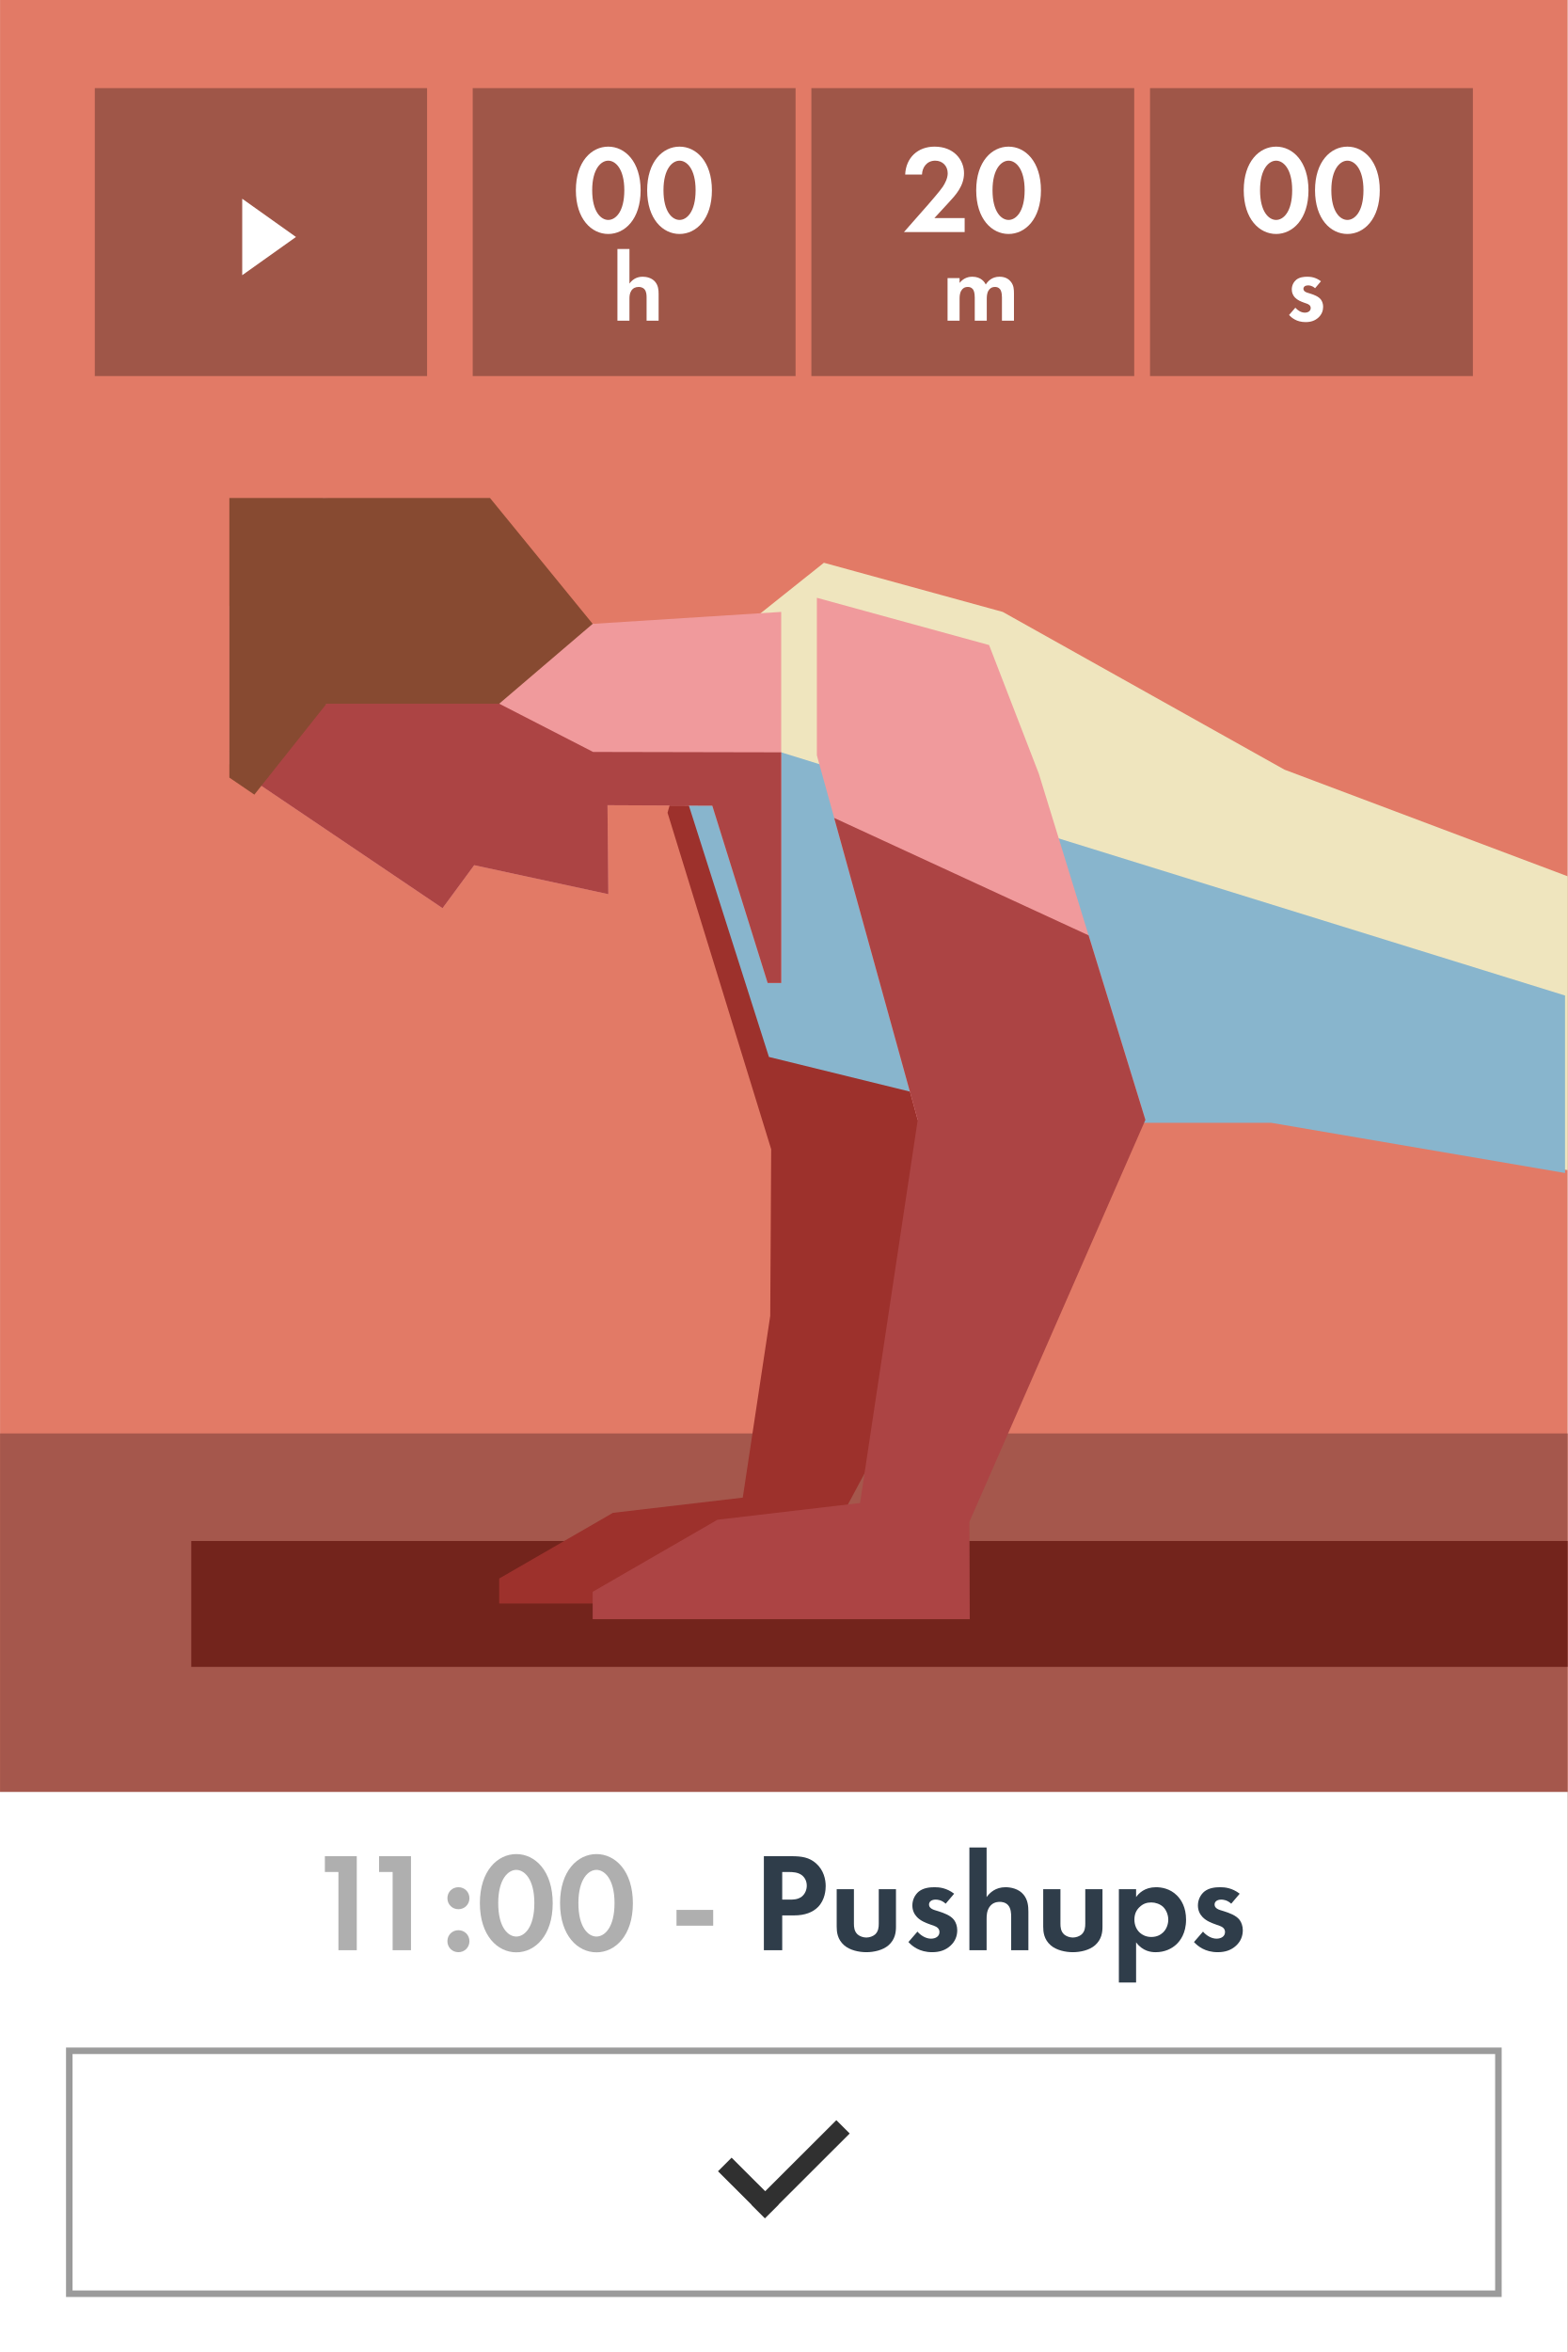
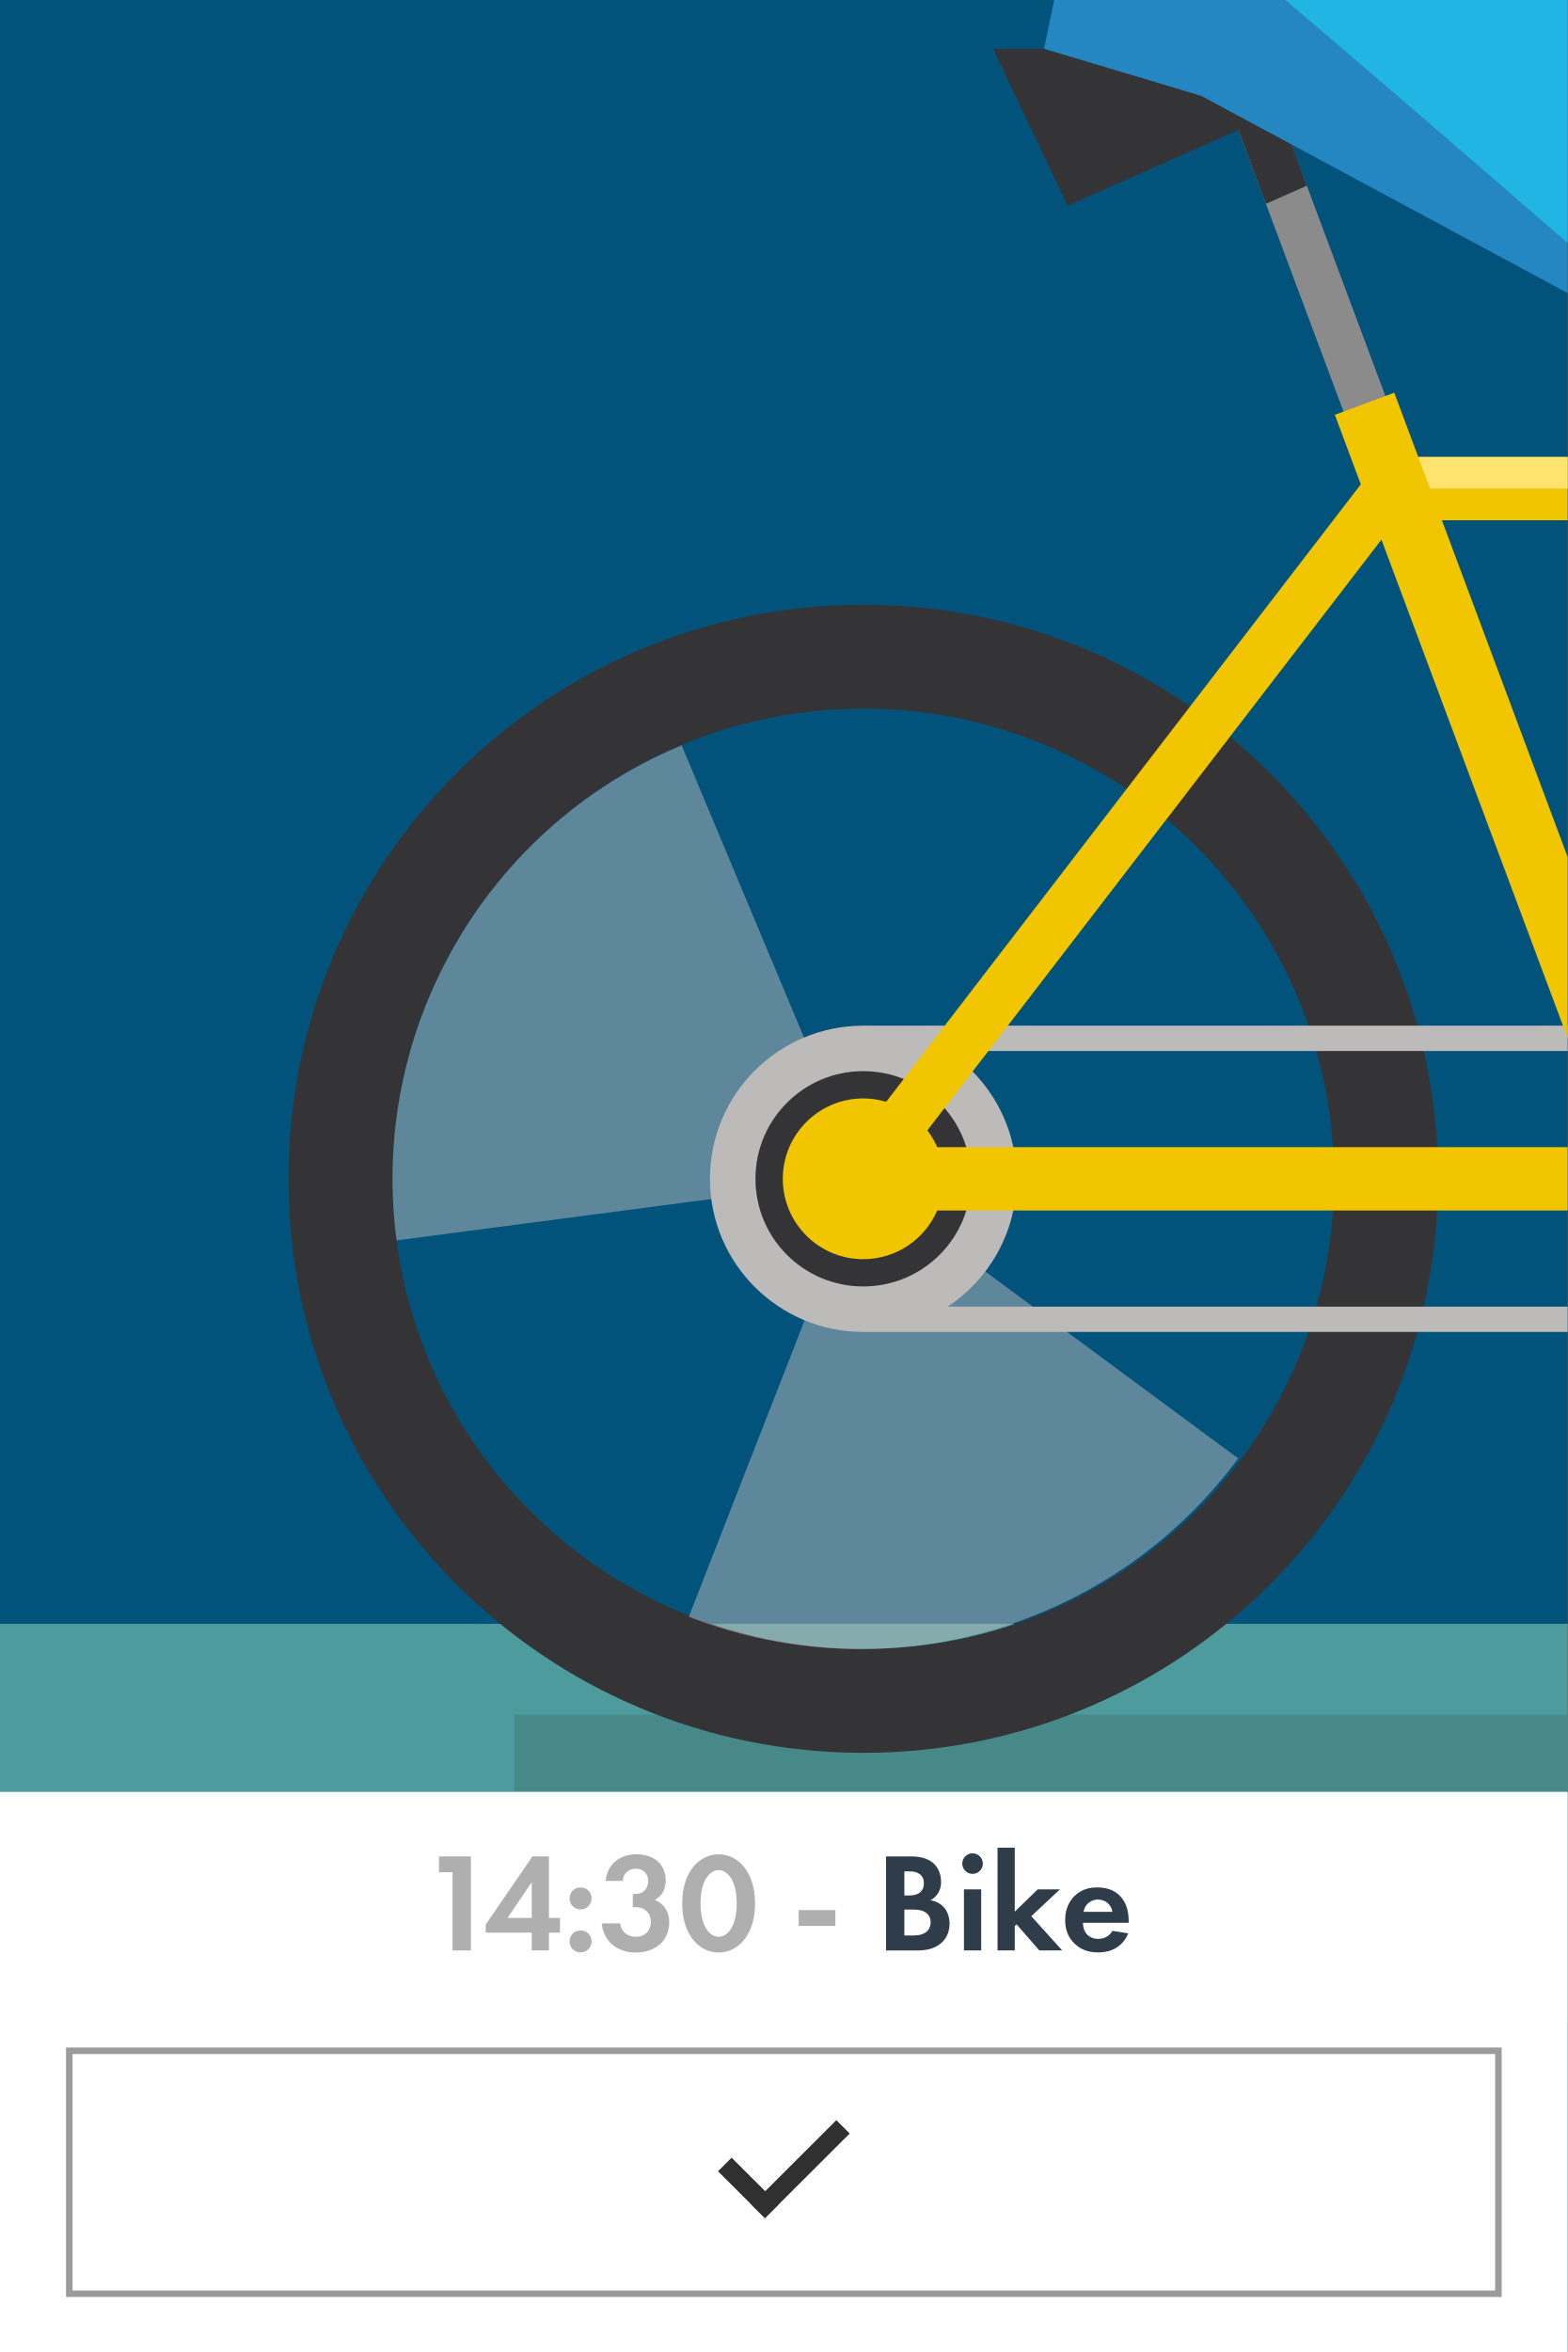
<svg xmlns="http://www.w3.org/2000/svg" version="1.1" id="Слой_2" x="0px" y="0px" width="240px" height="360px" viewBox="0 0 240 360" enable-background="new 0 0 240 360" xml:space="preserve">
  <g>
-     <rect x="0.008" y="0" fill="#E27A66" width="239.984" height="359.999" />
-     <rect x="0.008" y="219.405" fill="#A5574C" width="239.984" height="140.595" />
-     <rect x="29.279" y="235.868" fill="#73241C" width="210.713" height="19.265" />
-     <polygon fill="#9D312C" points="153.508,175.81 138.641,127.524 121.757,105.228 108.797,100.873 102.196,124.401 118.062,175.905    117.917,201.406 113.713,229.228 93.832,231.558 76.424,241.608 76.424,245.429 129.011,245.429 129.011,231.763 145.275,201.406     " />
-     <polygon fill="#EFE5BE" points="126.133,86.138 153.51,93.659 196.647,117.806 239.992,134.124 239.992,179.096 195.008,171.412    159.137,171.412 118.113,161.333 100.637,106.462  " />
-     <polygon fill="#88B5CD" points="239.597,179.542 239.597,152.377 101.032,109.394 117.717,161.778 158.741,171.859    194.613,171.859  " />
-     <polygon fill="#F09A9C" points="119.596,104.091 119.596,93.659 90.258,95.519 76.52,79.03 49.456,76.223 35.113,92.745    35.113,116.972 67.751,139.004 72.594,132.426 93.129,136.86 93.004,123.245 109.049,123.317 117.523,150.449 119.596,150.449  " />
-     <polygon fill="#F09A9C" points="175.351,171.412 140.497,171.412 125.057,115.614 125.057,91.499 151.423,98.732 159.032,118.409     " />
-     <polygon fill="#AC4444" points="127.71,125.198 166.653,143.164 175.351,171.412 148.413,232.919 148.46,247.836 90.733,247.836    90.733,243.644 109.843,232.611 131.668,230.052 140.497,171.412  " />
-     <polygon fill="#AC4444" points="40.01,120.278 67.751,139.004 72.594,132.426 93.129,136.86 93.004,123.245 109.049,123.317    117.523,150.449 119.596,150.449 119.596,115.153 90.798,115.093 76.424,107.709 49.994,107.709 35.113,114.975  " />
-     <polygon fill="#874A31" points="90.733,95.488 75.015,76.223 49.456,76.223 35.113,76.223 35.113,119.021 38.939,121.628    49.994,107.709 76.424,107.709  " />
+     <rect y="0" fill="#141413" width="240" height="359.999" />
+     <rect fill="#02537C" width="240" height="248.548" />
+     <rect y="248.548" fill="#4E9B9E" width="240" height="111.451" />
+     <rect x="78.719" y="262.447" fill="#478989" width="161.281" height="11.691" />
+     <rect y="309.63" fill="#157256" width="240" height="50.369" />
+     <path fill="#343436" d="M132.156,92.565c-48.597,0-87.997,39.338-87.997,87.865c0,48.524,39.4,87.862,87.997,87.862   c48.601,0,87.999-39.338,87.999-87.862C220.155,131.903,180.757,92.565,132.156,92.565z M132.156,252.387   c-39.801,0-72.068-32.217-72.068-71.957c0-39.742,32.267-71.96,72.068-71.96c39.805,0,72.07,32.218,72.07,71.96   C204.226,220.17,171.961,252.387,132.156,252.387z" />
+     <path opacity="0.5" fill="#BCBBBC" d="M60.719,189.853l71.437-9.385l-27.805-66.386c-14.946,6.233-27.89,17.503-36.005,32.943   C61.16,160.699,58.833,175.626,60.719,189.853z" />
+     <path opacity="0.5" fill="#BCBBBC" d="M189.556,223.228L131.64,180.43l-26.187,67.038c15.085,5.885,32.238,6.754,48.819,1.278   C168.955,243.896,181.013,234.772,189.556,223.228z" />
+     <path fill="#BCBBBA" d="M240,156.991H132.156c-12.962,0-23.471,10.494-23.471,23.439c0,12.943,10.509,23.437,23.471,23.437H240   v-3.874h-94.919c6.356-4.194,10.552-11.388,10.552-19.563s-4.195-15.369-10.55-19.563H240V156.991z" />
+     <path fill="#343436" d="M148.662,180.43c0,9.1-7.388,16.477-16.506,16.477c-9.114,0-16.502-7.377-16.502-16.477   c0-9.102,7.388-16.479,16.502-16.479C141.274,163.951,148.662,171.328,148.662,180.43z" />
+     <polygon fill="#8C8B8B" points="236.324,145.039 189.273,19.066 195.679,16.68 230.761,110.609  " />
+     <path fill="#F2C501" d="M240,69.941h-22.876l-3.673-9.833l-9.097,3.387l3.973,10.64l-72.66,94.507   c-1.113-0.33-2.289-0.514-3.51-0.514c-6.801,0-12.317,5.508-12.317,12.303c0,6.792,5.516,12.3,12.317,12.3   c5.081,0,9.441-3.072,11.327-7.455H240v-9.692h-96.518c-0.396-0.922-0.911-1.778-1.511-2.568l69.517-90.417L240,158.929v-27.737   l-19.257-51.559H240V69.941z" />
+     <polygon fill="#343436" points="229.027,7.466 152.021,7.466 163.451,31.494 189.583,19.896 193.805,31.195 200.065,28.42    196.776,19.479 229.027,19.479  " />
+     <polygon fill="#2587C1" points="200.065,0 161.388,0 159.841,7.466 183.906,14.674 240,44.853 240,0  " />
+     <path fill="#20B5E3" d="M240,37.201V0h-43.212C210.766,11.892,227.33,26.209,240,37.201z" />
+     <polygon fill="#FFE36E" points="217.122,69.941 218.932,74.786 240,74.786 240,69.941  " />
  </g>
  <g>
-     <rect y="274.275" fill="#FFFFFF" width="240" height="85.725" />
+     <rect y="274.274" fill="#FFFFFF" width="240" height="85.726" />
    <g>
-       <path fill="#9B9B9B" d="M229.892,351.579H10.108v-38.18h219.783V351.579z M11.106,350.583h217.788v-36.188H11.106V350.583z" />
+       <path fill="#9B9B9B" d="M229.892,351.578H10.108v-38.18h219.785V351.578z M11.105,350.582h217.79v-36.188H11.105V350.582z" />
    </g>
-     <polygon fill="#303030" points="130.082,326.555 128.038,324.515 117.145,335.39 112.002,330.255 109.918,332.335 115.062,337.47    115.043,337.487 117.088,339.53 117.105,339.511 117.123,339.528 119.207,337.448 119.189,337.432  " />
+     <polygon fill="#303030" points="130.081,326.554 128.038,324.513 117.145,335.389 112.001,330.253 109.919,332.334 115.062,337.47    115.043,337.487 117.088,339.529 117.106,339.51 117.123,339.528 119.206,337.447 119.189,337.43  " />
  </g>
  <g>
-     <path fill="#AFAFAF" d="M51.811,286.529h-2.074v-2.417h4.883v14.391h-2.809V286.529z" />
-     <path fill="#AFAFAF" d="M60.109,286.529h-2.074v-2.417h4.883v14.391h-2.809V286.529z" />
-     <path fill="#AFAFAF" d="M70.18,288.859c0.951,0,1.685,0.733,1.685,1.683s-0.735,1.683-1.685,1.683s-1.685-0.733-1.685-1.683   S69.229,288.859,70.18,288.859z M70.18,295.439c0.951,0,1.685,0.733,1.685,1.683c0,0.949-0.735,1.683-1.685,1.683   s-1.685-0.733-1.685-1.683C68.495,296.172,69.229,295.439,70.18,295.439z" />
-     <path fill="#AFAFAF" d="M73.465,291.297c0-4.941,2.701-7.509,5.575-7.509c2.874,0,5.575,2.568,5.575,7.53   c0,4.941-2.701,7.508-5.575,7.508C76.166,298.826,73.465,296.259,73.465,291.297z M76.274,291.297c0,3.754,1.534,5.113,2.766,5.113   c1.231,0,2.765-1.359,2.765-5.113c0-3.732-1.556-5.091-2.765-5.091C77.83,286.205,76.274,287.564,76.274,291.297z" />
-     <path fill="#AFAFAF" d="M85.739,291.297c0-4.941,2.701-7.509,5.575-7.509c2.874,0,5.575,2.568,5.575,7.53   c0,4.941-2.701,7.508-5.575,7.508C88.44,298.826,85.739,296.259,85.739,291.297z M88.548,291.297c0,3.754,1.534,5.113,2.765,5.113   c1.231,0,2.766-1.359,2.766-5.113c0-3.732-1.556-5.091-2.766-5.091C90.104,286.205,88.548,287.564,88.548,291.297z" />
-     <path fill="#AFAFAF" d="M103.567,292.332h5.617v2.417h-5.617V292.332z" />
-     <path fill="#2F3D4A" d="M121.134,284.112c1.62,0,2.744,0.173,3.803,1.101c1.167,1.036,1.469,2.438,1.469,3.473   c0,0.561-0.087,2.114-1.188,3.215c-0.799,0.799-1.988,1.273-3.651,1.273h-1.816v5.329h-2.809v-14.391H121.134z M119.751,290.757   h1.146c0.541,0,1.231,0,1.836-0.452c0.518-0.41,0.778-1.057,0.778-1.683c0-0.799-0.389-1.338-0.8-1.639   c-0.584-0.409-1.318-0.453-1.988-0.453h-0.972V290.757z" />
-     <path fill="#2F3D4A" d="M130.729,289.161v5.286c0,0.496,0.044,1.165,0.562,1.64c0.324,0.281,0.843,0.475,1.339,0.475   c0.498,0,1.016-0.194,1.34-0.475c0.518-0.475,0.561-1.143,0.561-1.64v-5.286h2.636v5.717c0,0.841-0.108,1.964-1.145,2.87   c-0.865,0.755-2.247,1.057-3.393,1.057c-1.145,0-2.528-0.302-3.392-1.057c-1.037-0.906-1.146-2.028-1.146-2.87v-5.717H130.729z" />
-     <path fill="#2F3D4A" d="M144.775,291.383c-0.627-0.582-1.254-0.626-1.534-0.626c-0.627,0-1.015,0.302-1.015,0.756   c0,0.237,0.107,0.604,0.842,0.841l0.626,0.195c0.735,0.237,1.837,0.604,2.377,1.337c0.281,0.389,0.475,0.949,0.475,1.553   c0,0.841-0.281,1.683-1.036,2.373c-0.757,0.691-1.664,0.992-2.809,0.992c-1.944,0-3.047-0.928-3.63-1.553l1.382-1.596   c0.518,0.604,1.297,1.079,2.075,1.079c0.734,0,1.296-0.367,1.296-1.014c0-0.583-0.475-0.82-0.82-0.948l-0.606-0.216   c-0.669-0.237-1.448-0.539-2.009-1.122c-0.433-0.453-0.714-1.036-0.714-1.791c0-0.906,0.433-1.661,0.973-2.114   c0.734-0.582,1.685-0.669,2.441-0.669c0.692,0,1.794,0.087,2.982,0.992L144.775,291.383z" />
-     <path fill="#2F3D4A" d="M148.406,282.775h2.636v7.594c0.497-0.691,1.383-1.51,2.895-1.51c0.821,0,2.031,0.237,2.766,1.143   c0.649,0.798,0.735,1.726,0.735,2.632v5.869h-2.636v-5.091c0-0.518-0.022-1.339-0.498-1.835c-0.41-0.431-0.971-0.475-1.231-0.475   c-0.691,0-1.232,0.237-1.62,0.82c-0.39,0.605-0.411,1.273-0.411,1.813v4.768h-2.636V282.775z" />
-     <path fill="#2F3D4A" d="M162.344,289.161v5.286c0,0.496,0.044,1.165,0.562,1.64c0.324,0.281,0.843,0.475,1.339,0.475   c0.497,0,1.016-0.194,1.339-0.475c0.519-0.475,0.562-1.143,0.562-1.64v-5.286h2.636v5.717c0,0.841-0.108,1.964-1.145,2.87   c-0.865,0.755-2.247,1.057-3.393,1.057c-1.145,0-2.528-0.302-3.392-1.057c-1.037-0.906-1.146-2.028-1.146-2.87v-5.717H162.344z" />
-     <path fill="#2F3D4A" d="M173.927,303.443h-2.636v-14.282h2.636v1.209c0.41-0.582,1.318-1.51,3.046-1.51   c0.821,0,2.139,0.194,3.198,1.251c0.692,0.691,1.405,1.856,1.405,3.711c0,2.115-0.929,3.258-1.469,3.776   c-0.713,0.669-1.793,1.208-3.177,1.208c-0.649,0-1.967-0.108-3.003-1.51V303.443z M174.553,291.814   c-0.584,0.496-0.885,1.144-0.885,2.006c0,0.863,0.345,1.575,0.864,2.029c0.345,0.302,0.907,0.626,1.728,0.626   c0.865,0,1.426-0.346,1.772-0.669c0.562-0.517,0.821-1.295,0.821-1.985c0-0.69-0.281-1.467-0.8-1.963   c-0.475-0.431-1.166-0.668-1.793-0.668C175.569,291.189,175.029,291.383,174.553,291.814z" />
-     <path fill="#2F3D4A" d="M188.491,291.383c-0.626-0.582-1.253-0.626-1.534-0.626c-0.626,0-1.015,0.302-1.015,0.756   c0,0.237,0.108,0.604,0.843,0.841l0.626,0.195c0.735,0.237,1.837,0.604,2.377,1.337c0.281,0.389,0.475,0.949,0.475,1.553   c0,0.841-0.282,1.683-1.037,2.373c-0.756,0.691-1.664,0.992-2.808,0.992c-1.945,0-3.047-0.928-3.631-1.553l1.383-1.596   c0.518,0.604,1.297,1.079,2.074,1.079c0.734,0,1.297-0.367,1.297-1.014c0-0.583-0.475-0.82-0.821-0.948l-0.605-0.216   c-0.67-0.237-1.447-0.539-2.009-1.122c-0.433-0.453-0.714-1.036-0.714-1.791c0-0.906,0.433-1.661,0.973-2.114   c0.735-0.582,1.685-0.669,2.441-0.669c0.692,0,1.793,0.087,2.982,0.992L188.491,291.383z" />
-   </g>
-   <g>
-     <g>
-       <rect x="14.513" y="13.488" opacity="0.3" width="50.873" height="44.072" />
-       <rect x="72.369" y="13.488" opacity="0.3" width="49.426" height="44.072" />
-       <rect x="124.215" y="13.488" opacity="0.3" width="49.425" height="44.072" />
-       <rect x="176.06" y="13.488" opacity="0.3" width="49.425" height="44.072" />
-     </g>
-     <polygon fill="#FFFFFF" points="37.082,30.419 37.082,36.271 37.082,42.122 45.311,36.271  " />
-     <g>
-       <path fill="#FFFFFF" d="M88.162,29.118c0-4.392,2.401-6.674,4.956-6.674c2.554,0,4.955,2.282,4.955,6.693    c0,4.393-2.401,6.675-4.955,6.675C90.563,35.812,88.162,33.529,88.162,29.118z M90.66,29.118c0,3.337,1.364,4.546,2.459,4.546    c1.095,0,2.459-1.209,2.459-4.546c0-3.318-1.383-4.526-2.459-4.526S90.66,25.8,90.66,29.118z" />
-       <path fill="#FFFFFF" d="M99.076,29.118c0-4.392,2.401-6.674,4.955-6.674c2.555,0,4.956,2.282,4.956,6.693    c0,4.393-2.401,6.675-4.956,6.675C101.477,35.812,99.076,33.529,99.076,29.118z M101.573,29.118c0,3.337,1.364,4.546,2.459,4.546    c1.095,0,2.459-1.209,2.459-4.546c0-3.318-1.382-4.526-2.459-4.526C102.956,24.592,101.573,25.8,101.573,29.118z" />
-     </g>
-     <g>
-       <path fill="#FFFFFF" d="M94.523,38.108h1.84v5.301c0.348-0.481,0.965-1.054,2.021-1.054c0.574,0,1.418,0.166,1.931,0.798    c0.453,0.557,0.513,1.205,0.513,1.837v4.097h-1.84v-3.555c0-0.361-0.016-0.934-0.347-1.28c-0.287-0.301-0.679-0.331-0.86-0.331    c-0.483,0-0.86,0.165-1.131,0.572c-0.272,0.422-0.287,0.889-0.287,1.265v3.328h-1.84V38.108z" />
-     </g>
-     <g>
-       <path fill="#FFFFFF" d="M145.064,42.566h1.84v0.738c0.695-0.873,1.554-0.949,1.946-0.949c1.373,0,1.901,0.858,2.066,1.19    c0.317-0.512,0.965-1.19,2.097-1.19c1.01,0,1.508,0.467,1.764,0.798c0.423,0.557,0.453,1.115,0.453,1.837v4.097h-1.84v-3.555    c0-0.768-0.167-1.114-0.302-1.28c-0.242-0.301-0.573-0.331-0.754-0.331c-0.498,0-0.814,0.225-1.011,0.572    c-0.241,0.392-0.256,0.919-0.256,1.265v3.328h-1.84v-3.555c0-0.768-0.166-1.114-0.302-1.28c-0.241-0.301-0.573-0.331-0.754-0.331    c-0.498,0-0.814,0.225-1.01,0.572c-0.242,0.392-0.257,0.919-0.257,1.265v3.328h-1.84V42.566z" />
-     </g>
-     <g>
-       <path fill="#FFFFFF" d="M201.325,44.117c-0.437-0.406-0.875-0.436-1.072-0.436c-0.437,0-0.709,0.211-0.709,0.527    c0,0.166,0.076,0.422,0.588,0.588l0.437,0.136c0.513,0.165,1.283,0.422,1.66,0.934c0.196,0.271,0.331,0.662,0.331,1.084    c0,0.587-0.196,1.175-0.724,1.657c-0.528,0.482-1.161,0.693-1.961,0.693c-1.357,0-2.126-0.648-2.534-1.084l0.965-1.115    c0.361,0.422,0.905,0.753,1.448,0.753c0.513,0,0.905-0.256,0.905-0.708c0-0.407-0.331-0.572-0.573-0.663l-0.423-0.15    c-0.468-0.166-1.01-0.377-1.403-0.783c-0.301-0.317-0.498-0.723-0.498-1.25c0-0.633,0.302-1.16,0.679-1.476    c0.513-0.407,1.177-0.467,1.705-0.467c0.482,0,1.252,0.06,2.082,0.693L201.325,44.117z" />
-     </g>
-     <g>
-       <path fill="#FFFFFF" d="M190.406,29.118c0-4.392,2.401-6.674,4.956-6.674c2.554,0,4.955,2.282,4.955,6.693    c0,4.393-2.401,6.675-4.955,6.675C192.808,35.812,190.406,33.529,190.406,29.118z M192.904,29.118    c0,3.337,1.364,4.546,2.459,4.546c1.095,0,2.459-1.209,2.459-4.546c0-3.318-1.383-4.526-2.459-4.526S192.904,25.8,192.904,29.118z    " />
-       <path fill="#FFFFFF" d="M201.32,29.118c0-4.392,2.401-6.674,4.955-6.674c2.555,0,4.956,2.282,4.956,6.693    c0,4.393-2.401,6.675-4.956,6.675C203.722,35.812,201.32,33.529,201.32,29.118z M203.817,29.118c0,3.337,1.364,4.546,2.459,4.546    c1.095,0,2.459-1.209,2.459-4.546c0-3.318-1.382-4.526-2.459-4.526C205.2,24.592,203.817,25.8,203.817,29.118z" />
-     </g>
-     <g>
-       <path fill="#FFFFFF" d="M142.148,31.246c0.23-0.269,1.728-1.975,2.189-2.666c0.346-0.517,0.75-1.304,0.75-2.052    c0-1.151-0.826-1.937-1.902-1.937c-1.306,0-1.997,1.035-2.036,2.129h-2.574c0.115-2.608,1.959-4.277,4.495-4.277    c2.977,0,4.514,2.033,4.514,4.066c0,1.975-1.326,3.395-2.324,4.469l-2.209,2.398h4.63v2.148h-9.297L142.148,31.246z" />
-       <path fill="#FFFFFF" d="M149.45,29.118c0-4.392,2.401-6.674,4.955-6.674c2.555,0,4.956,2.282,4.956,6.693    c0,4.393-2.401,6.675-4.956,6.675C151.851,35.812,149.45,33.529,149.45,29.118z M151.947,29.118c0,3.337,1.364,4.546,2.459,4.546    c1.095,0,2.459-1.209,2.459-4.546c0-3.318-1.382-4.526-2.459-4.526C153.33,24.592,151.947,25.8,151.947,29.118z" />
-     </g>
+     <path fill="#AFAFAF" d="M69.283,286.561h-2.075v-2.416h4.883v14.39h-2.808V286.561z" />
+     <path fill="#AFAFAF" d="M84.041,293.572h1.685v2.244h-1.685v2.719h-2.636v-2.719h-7.043v-1.251l7.151-10.421h2.528V293.572z    M81.405,293.572v-5.479l-3.715,5.479H81.405z" />
+     <path fill="#AFAFAF" d="M88.882,288.891c0.951,0,1.686,0.733,1.686,1.683c0,0.95-0.735,1.684-1.686,1.684   c-0.951,0-1.685-0.734-1.685-1.684C87.197,289.625,87.932,288.891,88.882,288.891z M88.882,295.472   c0.951,0,1.686,0.734,1.686,1.682c0,0.949-0.735,1.684-1.686,1.684c-0.951,0-1.685-0.734-1.685-1.684   C87.197,296.205,87.932,295.472,88.882,295.472z" />
+     <path fill="#AFAFAF" d="M92.708,287.899c0.259-2.611,2.226-4.078,4.689-4.078c2.766,0,4.515,1.553,4.515,3.97   c0,0.755-0.15,2.18-1.663,3.02c0.583,0.237,2.202,1.057,2.202,3.43c0,2.956-2.289,4.618-5.141,4.618   c-2.765,0-4.948-1.705-5.186-4.466h2.809c0.172,1.188,1.016,2.05,2.397,2.05c1.622,0,2.313-1.187,2.313-2.288   c0-1.057-0.648-2.244-2.398-2.244h-0.367v-2.027h0.39c1.382,0,1.965-0.971,1.965-1.963c0-1.144-0.755-1.899-1.902-1.899   c-0.993,0-1.922,0.647-1.987,1.877H92.708z" />
+     <path fill="#AFAFAF" d="M104.441,291.33c0-4.941,2.701-7.509,5.576-7.509c2.875,0,5.574,2.568,5.574,7.53   c0,4.94-2.699,7.508-5.574,7.508C107.143,298.859,104.441,296.291,104.441,291.33z M107.251,291.33   c0,3.754,1.534,5.113,2.766,5.113c1.231,0,2.766-1.359,2.766-5.113c0-3.733-1.556-5.091-2.766-5.091   C108.806,286.238,107.251,287.597,107.251,291.33z" />
+     <path fill="#AFAFAF" d="M122.27,292.364h5.619v2.417h-5.619V292.364z" />
+     <path fill="#2F3D4A" d="M139.212,284.145c0.798,0,2.355,0,3.52,0.906c0.844,0.647,1.34,1.769,1.34,2.978   c0,1.855-1.232,2.611-1.621,2.827c0.951,0.15,1.514,0.561,1.88,0.906c0.865,0.819,1.037,1.942,1.037,2.696   c0,0.842-0.238,2.028-1.232,2.913c-1.079,0.95-2.398,1.165-3.651,1.165h-4.841v-14.39H139.212z M138.454,290.121h0.801   c0.432,0,2.182-0.043,2.182-1.877c0-1.316-1.015-1.813-2.162-1.813h-0.821V290.121z M138.454,296.248h1.212   c0.517,0,1.296-0.022,1.922-0.389c0.692-0.408,0.886-1.099,0.886-1.661c0-0.452-0.152-1.228-1.06-1.639   c-0.604-0.28-1.318-0.28-1.923-0.28h-1.038V296.248z" />
+     <path fill="#2F3D4A" d="M148.893,283.67c0.864,0,1.577,0.712,1.577,1.575c0,0.863-0.713,1.575-1.577,1.575   c-0.865,0-1.578-0.712-1.578-1.575C147.315,284.382,148.028,283.67,148.893,283.67z M150.211,289.194v9.341h-2.637v-9.341H150.211z   " />
+     <path fill="#2F3D4A" d="M155.353,282.807v9.795l3.5-3.408h3.414l-4.386,4.099l4.731,5.242h-3.501l-3.479-3.991l-0.281,0.259v3.732   h-2.636v-15.728H155.353z" />
+     <path fill="#2F3D4A" d="M172.727,295.924c-0.281,0.691-1.339,2.913-4.603,2.913c-1.512,0-2.657-0.432-3.586-1.316   c-1.038-0.972-1.47-2.18-1.47-3.646c0-1.855,0.757-2.999,1.427-3.668c1.101-1.079,2.398-1.316,3.521-1.316   c1.902,0,3.003,0.754,3.651,1.532c0.995,1.187,1.124,2.653,1.124,3.668v0.216h-7.001c0,0.56,0.152,1.165,0.453,1.574   c0.283,0.389,0.865,0.885,1.88,0.885c0.995,0,1.751-0.475,2.183-1.229L172.727,295.924z M170.307,292.623   c-0.217-1.272-1.254-1.876-2.226-1.876c-0.972,0-1.988,0.625-2.204,1.876H170.307z" />
  </g>
</svg>
